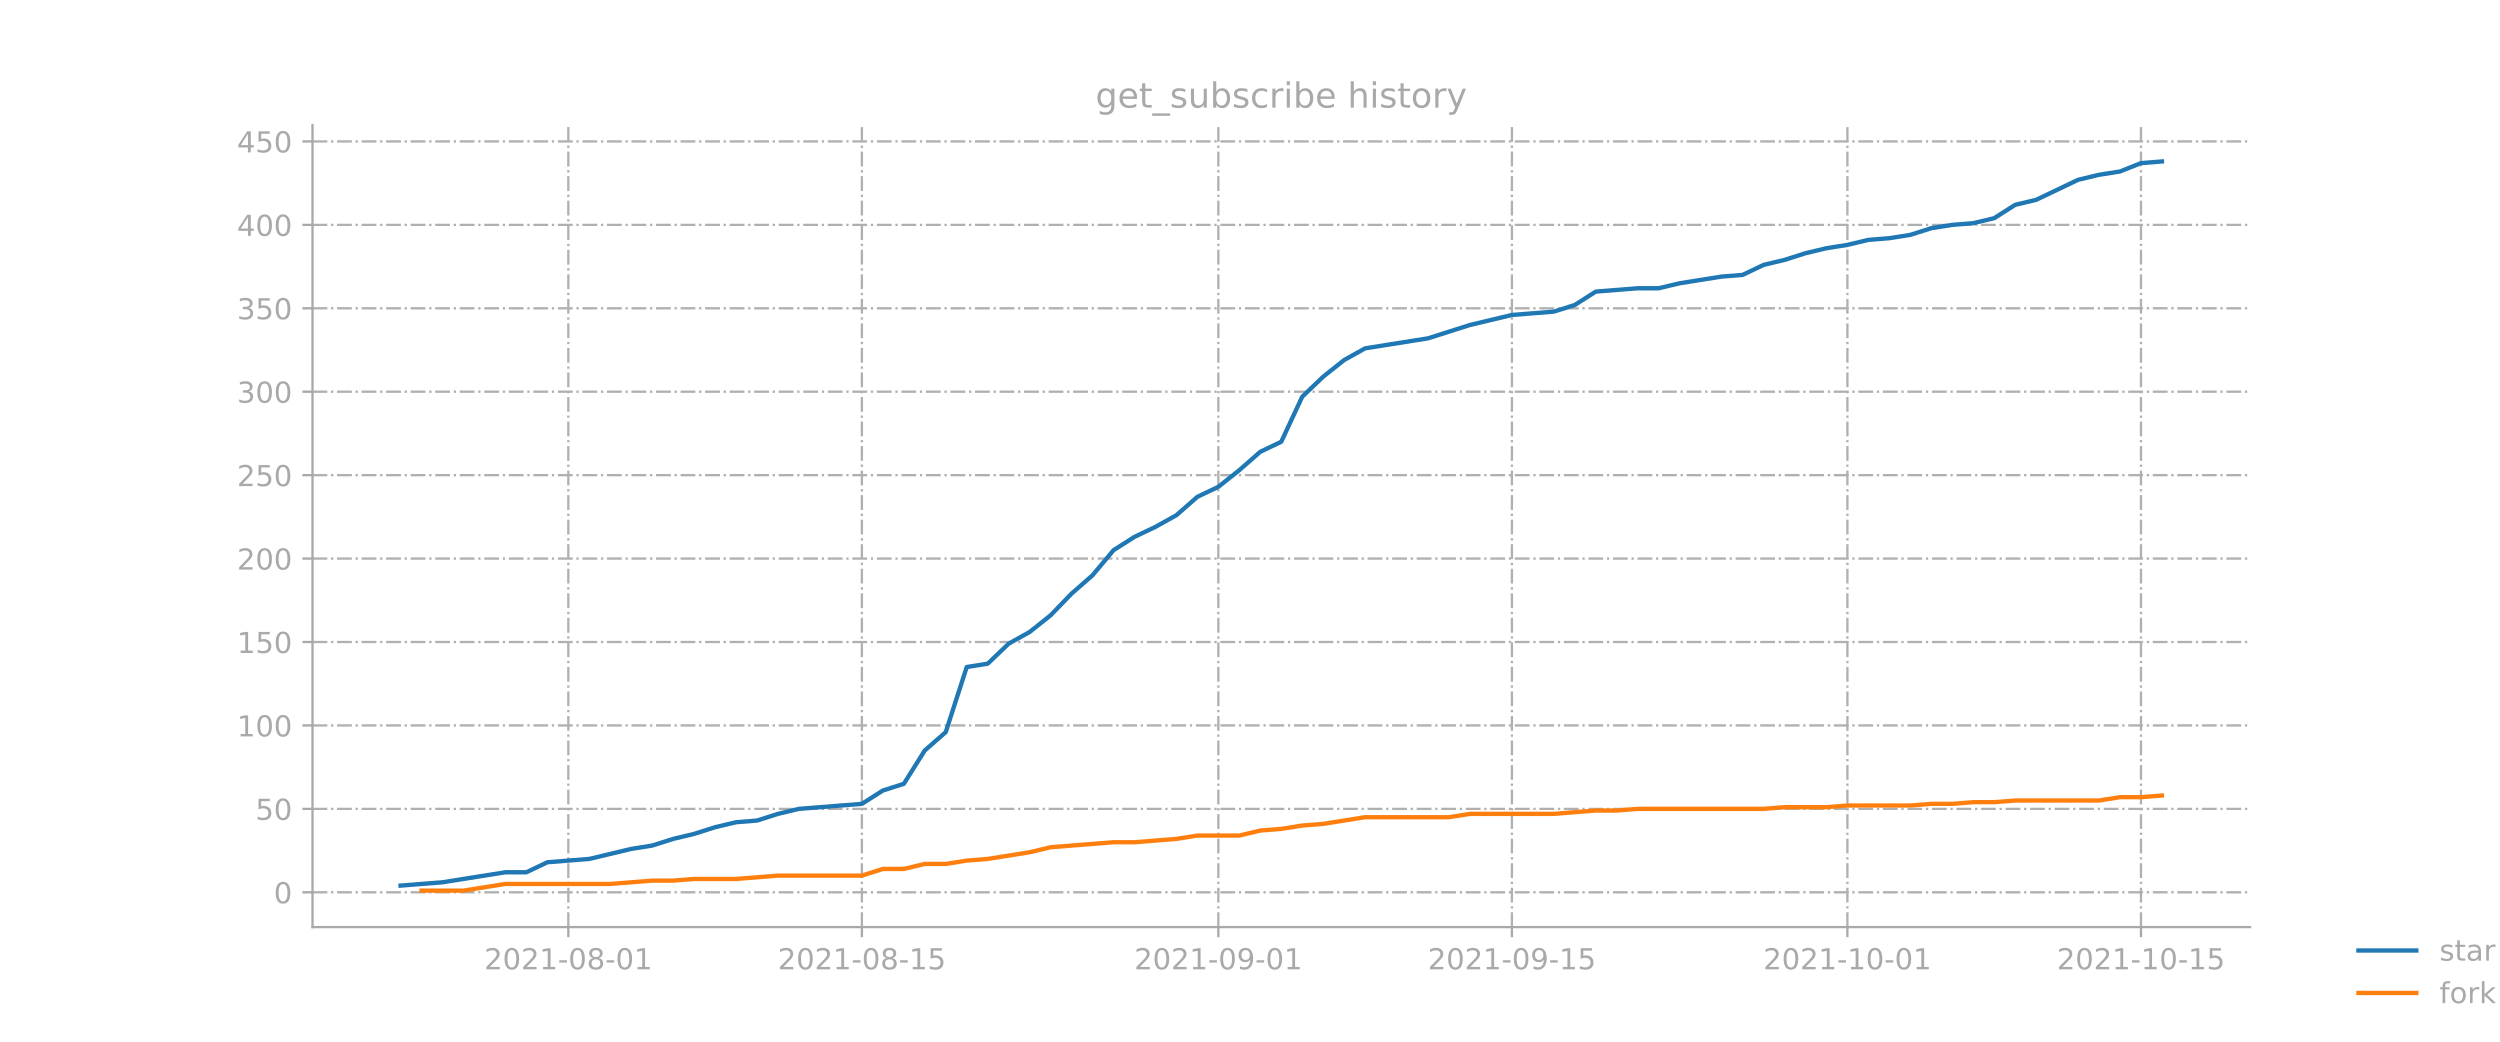
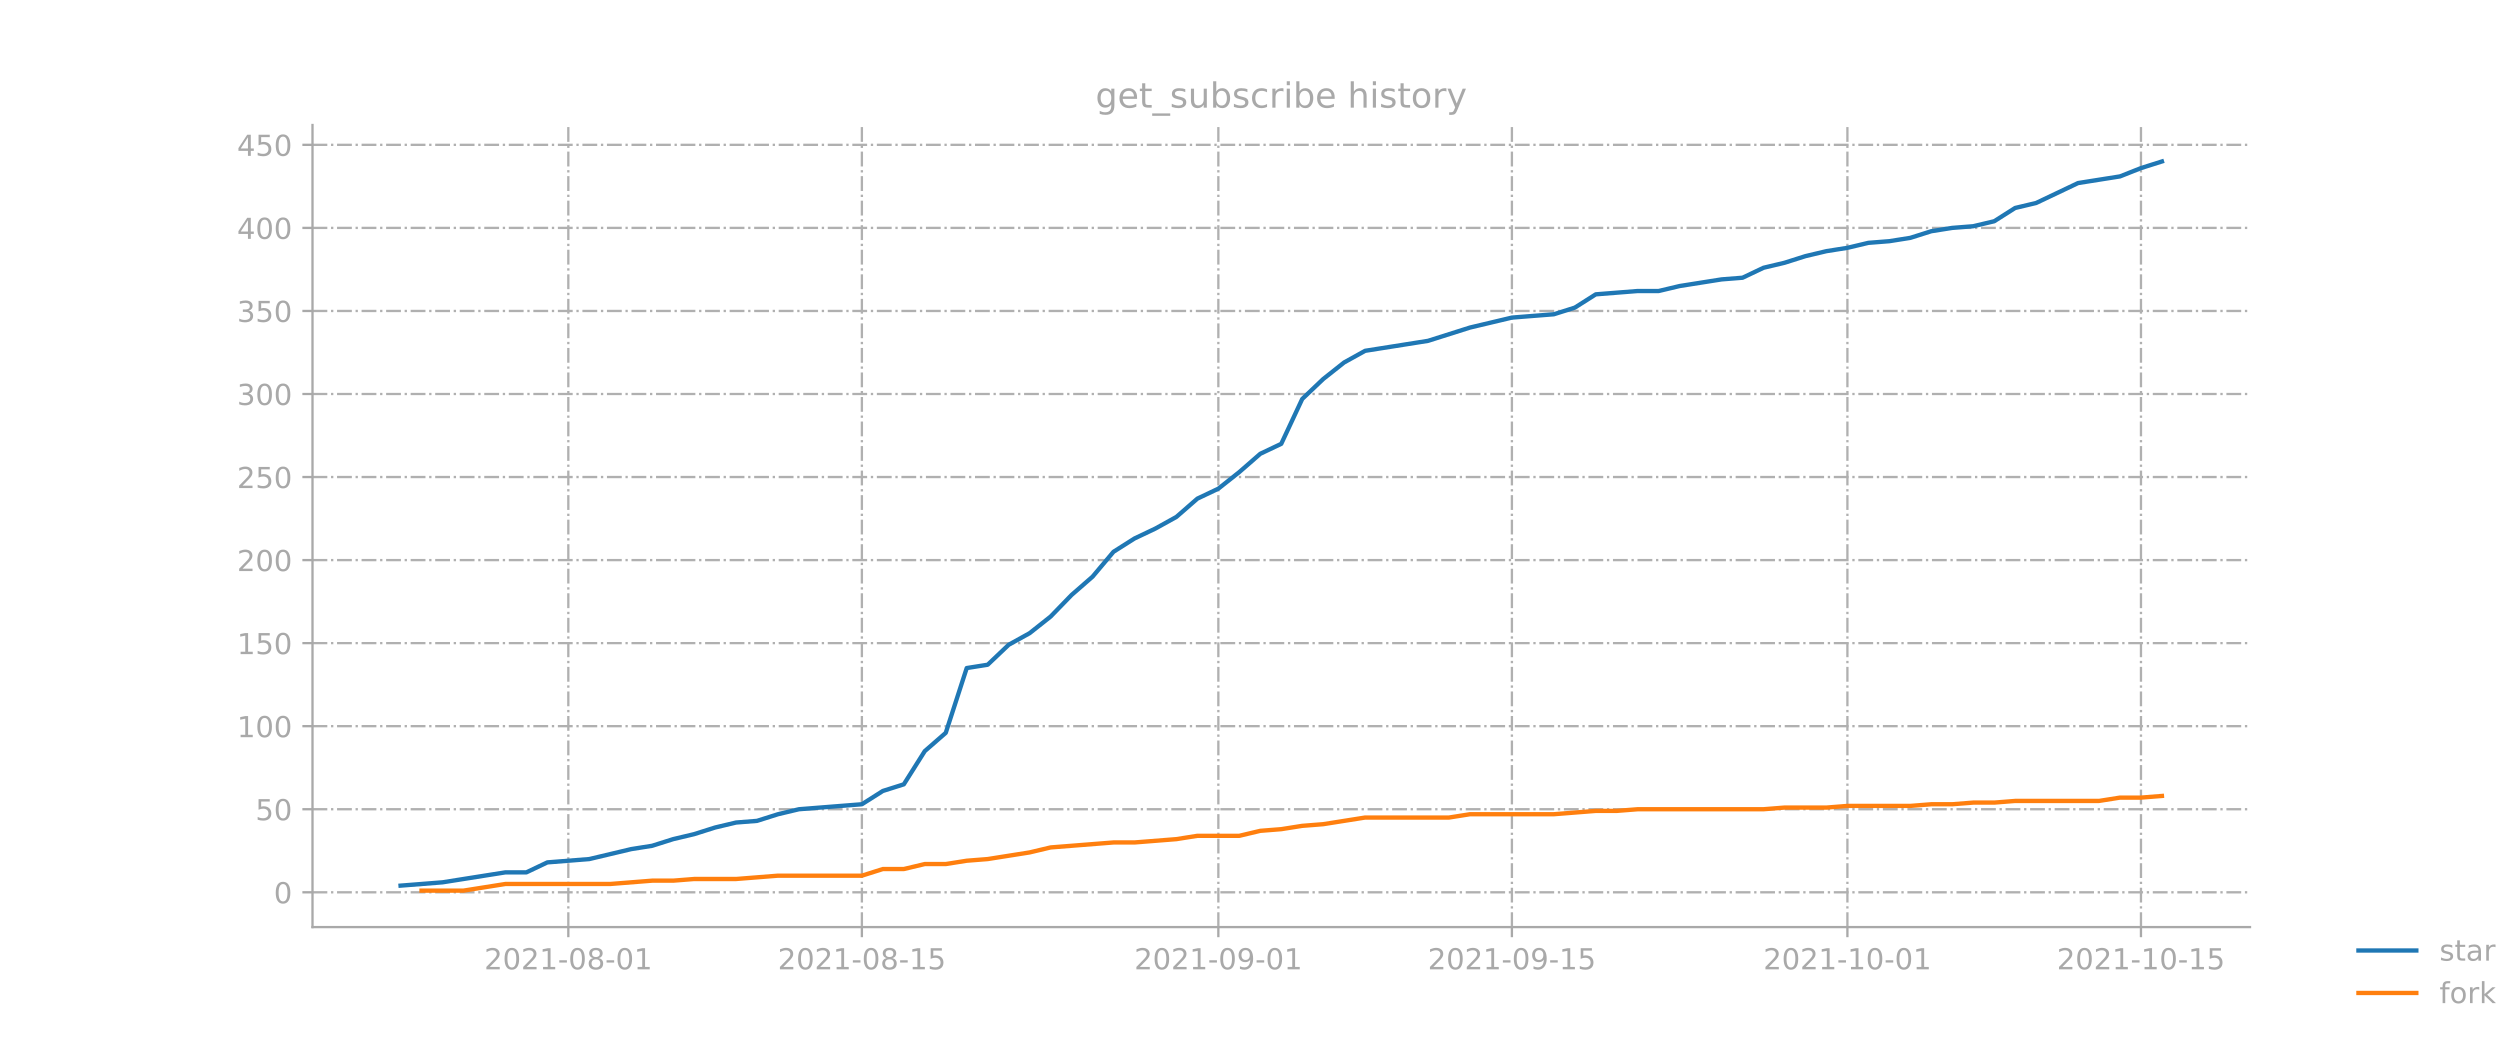
<svg xmlns="http://www.w3.org/2000/svg" xmlns:xlink="http://www.w3.org/1999/xlink" height="360pt" version="1.1" viewBox="0 0 864 360" width="864pt">
  <defs>
    <style type="text/css">*{stroke-linecap:butt;stroke-linejoin:round;}</style>
  </defs>
  <g id="figure_1">
    <g id="patch_1">
      <path d="M 0 360  L 864 360  L 864 0  L 0 0  z " style="fill:none;opacity:0;" />
    </g>
    <g id="axes_1">
      <g id="patch_2">
        <path d="M 108 320.4  L 777.6 320.4  L 777.6 43.2  L 108 43.2  z " style="fill:none;opacity:0;" />
      </g>
      <g id="matplotlib.axis_1">
        <g id="xtick_1">
          <g id="line2d_1">
-             <path clip-path="url(#pfaa49b739b)" d="M 196.41 320.4  L 196.41 43.2  " style="fill:none;stroke:#b0b0b0;stroke-dasharray:5.12,1.28,0.8,1.28;stroke-dashoffset:0;stroke-width:0.8;" />
+             <path clip-path="url(#p1e250888cf)" d="M 196.41 320.4  L 196.41 43.2  " style="fill:none;stroke:#b0b0b0;stroke-dasharray:5.12,1.28,0.8,1.28;stroke-dashoffset:0;stroke-width:0.8;" />
          </g>
          <g id="line2d_2">
            <defs>
-               <path d="M 0 0  L 0 3.5  " id="m29099affa2" style="stroke:#a9a9a9;stroke-width:0.8;" />
+               <path d="M 0 0  L 0 3.5  " id="m828e188954" style="stroke:#a9a9a9;stroke-width:0.8;" />
            </defs>
            <g>
-               <use style="fill:#a9a9a9;stroke:#a9a9a9;stroke-width:0.8;" x="196.41" xlink:href="#m29099affa2" y="320.4" />
+               <use style="fill:#a9a9a9;stroke:#a9a9a9;stroke-width:0.8;" x="196.41" xlink:href="#m828e188954" y="320.4" />
            </g>
          </g>
          <g id="text_1">
            <g style="fill:#a9a9a9;" transform="translate(167.3526 334.9984)scale(0.1 -0.1)">
              <defs>
                <path d="M 1228 531  L 3431 531  L 3431 0  L 469 0  L 469 531  Q 828 903 1448 1529  Q 2069 2156 2228 2338  Q 2531 2678 2651 2914  Q 2772 3150 2772 3378  Q 2772 3750 2511 3984  Q 2250 4219 1831 4219  Q 1534 4219 1204 4116  Q 875 4013 500 3803  L 500 4441  Q 881 4594 1212 4672  Q 1544 4750 1819 4750  Q 2544 4750 2975 4387  Q 3406 4025 3406 3419  Q 3406 3131 3298 2873  Q 3191 2616 2906 2266  Q 2828 2175 2409 1742  Q 1991 1309 1228 531  z " id="DejaVuSans-32" transform="scale(0.015625)" />
                <path d="M 2034 4250  Q 1547 4250 1301 3770  Q 1056 3291 1056 2328  Q 1056 1369 1301 889  Q 1547 409 2034 409  Q 2525 409 2770 889  Q 3016 1369 3016 2328  Q 3016 3291 2770 3770  Q 2525 4250 2034 4250  z M 2034 4750  Q 2819 4750 3233 4129  Q 3647 3509 3647 2328  Q 3647 1150 3233 529  Q 2819 -91 2034 -91  Q 1250 -91 836 529  Q 422 1150 422 2328  Q 422 3509 836 4129  Q 1250 4750 2034 4750  z " id="DejaVuSans-30" transform="scale(0.015625)" />
                <path d="M 794 531  L 1825 531  L 1825 4091  L 703 3866  L 703 4441  L 1819 4666  L 2450 4666  L 2450 531  L 3481 531  L 3481 0  L 794 0  L 794 531  z " id="DejaVuSans-31" transform="scale(0.015625)" />
                <path d="M 313 2009  L 1997 2009  L 1997 1497  L 313 1497  L 313 2009  z " id="DejaVuSans-2d" transform="scale(0.015625)" />
                <path d="M 2034 2216  Q 1584 2216 1326 1975  Q 1069 1734 1069 1313  Q 1069 891 1326 650  Q 1584 409 2034 409  Q 2484 409 2743 651  Q 3003 894 3003 1313  Q 3003 1734 2745 1975  Q 2488 2216 2034 2216  z M 1403 2484  Q 997 2584 770 2862  Q 544 3141 544 3541  Q 544 4100 942 4425  Q 1341 4750 2034 4750  Q 2731 4750 3128 4425  Q 3525 4100 3525 3541  Q 3525 3141 3298 2862  Q 3072 2584 2669 2484  Q 3125 2378 3379 2068  Q 3634 1759 3634 1313  Q 3634 634 3220 271  Q 2806 -91 2034 -91  Q 1263 -91 848 271  Q 434 634 434 1313  Q 434 1759 690 2068  Q 947 2378 1403 2484  z M 1172 3481  Q 1172 3119 1398 2916  Q 1625 2713 2034 2713  Q 2441 2713 2670 2916  Q 2900 3119 2900 3481  Q 2900 3844 2670 4047  Q 2441 4250 2034 4250  Q 1625 4250 1398 4047  Q 1172 3844 1172 3481  z " id="DejaVuSans-38" transform="scale(0.015625)" />
              </defs>
              <use xlink:href="#DejaVuSans-32" />
              <use x="63.623" xlink:href="#DejaVuSans-30" />
              <use x="127.246" xlink:href="#DejaVuSans-32" />
              <use x="190.869" xlink:href="#DejaVuSans-31" />
              <use x="254.492" xlink:href="#DejaVuSans-2d" />
              <use x="290.576" xlink:href="#DejaVuSans-30" />
              <use x="354.199" xlink:href="#DejaVuSans-38" />
              <use x="417.822" xlink:href="#DejaVuSans-2d" />
              <use x="453.906" xlink:href="#DejaVuSans-30" />
              <use x="517.529" xlink:href="#DejaVuSans-31" />
            </g>
          </g>
        </g>
        <g id="xtick_2">
          <g id="line2d_3">
-             <path clip-path="url(#pfaa49b739b)" d="M 297.865 320.4  L 297.865 43.2  " style="fill:none;stroke:#b0b0b0;stroke-dasharray:5.12,1.28,0.8,1.28;stroke-dashoffset:0;stroke-width:0.8;" />
+             <path clip-path="url(#p1e250888cf)" d="M 297.865 320.4  L 297.865 43.2  " style="fill:none;stroke:#b0b0b0;stroke-dasharray:5.12,1.28,0.8,1.28;stroke-dashoffset:0;stroke-width:0.8;" />
          </g>
          <g id="line2d_4">
            <g>
-               <use style="fill:#a9a9a9;stroke:#a9a9a9;stroke-width:0.8;" x="297.865" xlink:href="#m29099affa2" y="320.4" />
+               <use style="fill:#a9a9a9;stroke:#a9a9a9;stroke-width:0.8;" x="297.865" xlink:href="#m828e188954" y="320.4" />
            </g>
          </g>
          <g id="text_2">
            <g style="fill:#a9a9a9;" transform="translate(268.8071 334.9984)scale(0.1 -0.1)">
              <defs>
                <path d="M 691 4666  L 3169 4666  L 3169 4134  L 1269 4134  L 1269 2991  Q 1406 3038 1543 3061  Q 1681 3084 1819 3084  Q 2600 3084 3056 2656  Q 3513 2228 3513 1497  Q 3513 744 3044 326  Q 2575 -91 1722 -91  Q 1428 -91 1123 -41  Q 819 9 494 109  L 494 744  Q 775 591 1075 516  Q 1375 441 1709 441  Q 2250 441 2565 725  Q 2881 1009 2881 1497  Q 2881 1984 2565 2268  Q 2250 2553 1709 2553  Q 1456 2553 1204 2497  Q 953 2441 691 2322  L 691 4666  z " id="DejaVuSans-35" transform="scale(0.015625)" />
              </defs>
              <use xlink:href="#DejaVuSans-32" />
              <use x="63.623" xlink:href="#DejaVuSans-30" />
              <use x="127.246" xlink:href="#DejaVuSans-32" />
              <use x="190.869" xlink:href="#DejaVuSans-31" />
              <use x="254.492" xlink:href="#DejaVuSans-2d" />
              <use x="290.576" xlink:href="#DejaVuSans-30" />
              <use x="354.199" xlink:href="#DejaVuSans-38" />
              <use x="417.822" xlink:href="#DejaVuSans-2d" />
              <use x="453.906" xlink:href="#DejaVuSans-31" />
              <use x="517.529" xlink:href="#DejaVuSans-35" />
            </g>
          </g>
        </g>
        <g id="xtick_3">
          <g id="line2d_5">
-             <path clip-path="url(#pfaa49b739b)" d="M 421.06 320.4  L 421.06 43.2  " style="fill:none;stroke:#b0b0b0;stroke-dasharray:5.12,1.28,0.8,1.28;stroke-dashoffset:0;stroke-width:0.8;" />
+             <path clip-path="url(#p1e250888cf)" d="M 421.06 320.4  L 421.06 43.2  " style="fill:none;stroke:#b0b0b0;stroke-dasharray:5.12,1.28,0.8,1.28;stroke-dashoffset:0;stroke-width:0.8;" />
          </g>
          <g id="line2d_6">
            <g>
-               <use style="fill:#a9a9a9;stroke:#a9a9a9;stroke-width:0.8;" x="421.06" xlink:href="#m29099affa2" y="320.4" />
+               <use style="fill:#a9a9a9;stroke:#a9a9a9;stroke-width:0.8;" x="421.06" xlink:href="#m828e188954" y="320.4" />
            </g>
          </g>
          <g id="text_3">
            <g style="fill:#a9a9a9;" transform="translate(392.0019 334.9984)scale(0.1 -0.1)">
              <defs>
                <path d="M 703 97  L 703 672  Q 941 559 1184 500  Q 1428 441 1663 441  Q 2288 441 2617 861  Q 2947 1281 2994 2138  Q 2813 1869 2534 1725  Q 2256 1581 1919 1581  Q 1219 1581 811 2004  Q 403 2428 403 3163  Q 403 3881 828 4315  Q 1253 4750 1959 4750  Q 2769 4750 3195 4129  Q 3622 3509 3622 2328  Q 3622 1225 3098 567  Q 2575 -91 1691 -91  Q 1453 -91 1209 -44  Q 966 3 703 97  z M 1959 2075  Q 2384 2075 2632 2365  Q 2881 2656 2881 3163  Q 2881 3666 2632 3958  Q 2384 4250 1959 4250  Q 1534 4250 1286 3958  Q 1038 3666 1038 3163  Q 1038 2656 1286 2365  Q 1534 2075 1959 2075  z " id="DejaVuSans-39" transform="scale(0.015625)" />
              </defs>
              <use xlink:href="#DejaVuSans-32" />
              <use x="63.623" xlink:href="#DejaVuSans-30" />
              <use x="127.246" xlink:href="#DejaVuSans-32" />
              <use x="190.869" xlink:href="#DejaVuSans-31" />
              <use x="254.492" xlink:href="#DejaVuSans-2d" />
              <use x="290.576" xlink:href="#DejaVuSans-30" />
              <use x="354.199" xlink:href="#DejaVuSans-39" />
              <use x="417.822" xlink:href="#DejaVuSans-2d" />
              <use x="453.906" xlink:href="#DejaVuSans-30" />
              <use x="517.529" xlink:href="#DejaVuSans-31" />
            </g>
          </g>
        </g>
        <g id="xtick_4">
          <g id="line2d_7">
-             <path clip-path="url(#pfaa49b739b)" d="M 522.514 320.4  L 522.514 43.2  " style="fill:none;stroke:#b0b0b0;stroke-dasharray:5.12,1.28,0.8,1.28;stroke-dashoffset:0;stroke-width:0.8;" />
+             <path clip-path="url(#p1e250888cf)" d="M 522.514 320.4  L 522.514 43.2  " style="fill:none;stroke:#b0b0b0;stroke-dasharray:5.12,1.28,0.8,1.28;stroke-dashoffset:0;stroke-width:0.8;" />
          </g>
          <g id="line2d_8">
            <g>
-               <use style="fill:#a9a9a9;stroke:#a9a9a9;stroke-width:0.8;" x="522.514" xlink:href="#m29099affa2" y="320.4" />
+               <use style="fill:#a9a9a9;stroke:#a9a9a9;stroke-width:0.8;" x="522.514" xlink:href="#m828e188954" y="320.4" />
            </g>
          </g>
          <g id="text_4">
            <g style="fill:#a9a9a9;" transform="translate(493.4565 334.9984)scale(0.1 -0.1)">
              <use xlink:href="#DejaVuSans-32" />
              <use x="63.623" xlink:href="#DejaVuSans-30" />
              <use x="127.246" xlink:href="#DejaVuSans-32" />
              <use x="190.869" xlink:href="#DejaVuSans-31" />
              <use x="254.492" xlink:href="#DejaVuSans-2d" />
              <use x="290.576" xlink:href="#DejaVuSans-30" />
              <use x="354.199" xlink:href="#DejaVuSans-39" />
              <use x="417.822" xlink:href="#DejaVuSans-2d" />
              <use x="453.906" xlink:href="#DejaVuSans-31" />
              <use x="517.529" xlink:href="#DejaVuSans-35" />
            </g>
          </g>
        </g>
        <g id="xtick_5">
          <g id="line2d_9">
-             <path clip-path="url(#pfaa49b739b)" d="M 638.462 320.4  L 638.462 43.2  " style="fill:none;stroke:#b0b0b0;stroke-dasharray:5.12,1.28,0.8,1.28;stroke-dashoffset:0;stroke-width:0.8;" />
+             <path clip-path="url(#p1e250888cf)" d="M 638.462 320.4  L 638.462 43.2  " style="fill:none;stroke:#b0b0b0;stroke-dasharray:5.12,1.28,0.8,1.28;stroke-dashoffset:0;stroke-width:0.8;" />
          </g>
          <g id="line2d_10">
            <g>
-               <use style="fill:#a9a9a9;stroke:#a9a9a9;stroke-width:0.8;" x="638.462" xlink:href="#m29099affa2" y="320.4" />
+               <use style="fill:#a9a9a9;stroke:#a9a9a9;stroke-width:0.8;" x="638.462" xlink:href="#m828e188954" y="320.4" />
            </g>
          </g>
          <g id="text_5">
            <g style="fill:#a9a9a9;" transform="translate(609.4045 334.9984)scale(0.1 -0.1)">
              <use xlink:href="#DejaVuSans-32" />
              <use x="63.623" xlink:href="#DejaVuSans-30" />
              <use x="127.246" xlink:href="#DejaVuSans-32" />
              <use x="190.869" xlink:href="#DejaVuSans-31" />
              <use x="254.492" xlink:href="#DejaVuSans-2d" />
              <use x="290.576" xlink:href="#DejaVuSans-31" />
              <use x="354.199" xlink:href="#DejaVuSans-30" />
              <use x="417.822" xlink:href="#DejaVuSans-2d" />
              <use x="453.906" xlink:href="#DejaVuSans-30" />
              <use x="517.529" xlink:href="#DejaVuSans-31" />
            </g>
          </g>
        </g>
        <g id="xtick_6">
          <g id="line2d_11">
-             <path clip-path="url(#pfaa49b739b)" d="M 739.917 320.4  L 739.917 43.2  " style="fill:none;stroke:#b0b0b0;stroke-dasharray:5.12,1.28,0.8,1.28;stroke-dashoffset:0;stroke-width:0.8;" />
+             <path clip-path="url(#p1e250888cf)" d="M 739.917 320.4  L 739.917 43.2  " style="fill:none;stroke:#b0b0b0;stroke-dasharray:5.12,1.28,0.8,1.28;stroke-dashoffset:0;stroke-width:0.8;" />
          </g>
          <g id="line2d_12">
            <g>
-               <use style="fill:#a9a9a9;stroke:#a9a9a9;stroke-width:0.8;" x="739.917" xlink:href="#m29099affa2" y="320.4" />
+               <use style="fill:#a9a9a9;stroke:#a9a9a9;stroke-width:0.8;" x="739.917" xlink:href="#m828e188954" y="320.4" />
            </g>
          </g>
          <g id="text_6">
            <g style="fill:#a9a9a9;" transform="translate(710.8591 334.9984)scale(0.1 -0.1)">
              <use xlink:href="#DejaVuSans-32" />
              <use x="63.623" xlink:href="#DejaVuSans-30" />
              <use x="127.246" xlink:href="#DejaVuSans-32" />
              <use x="190.869" xlink:href="#DejaVuSans-31" />
              <use x="254.492" xlink:href="#DejaVuSans-2d" />
              <use x="290.576" xlink:href="#DejaVuSans-31" />
              <use x="354.199" xlink:href="#DejaVuSans-30" />
              <use x="417.822" xlink:href="#DejaVuSans-2d" />
              <use x="453.906" xlink:href="#DejaVuSans-31" />
              <use x="517.529" xlink:href="#DejaVuSans-35" />
            </g>
          </g>
        </g>
      </g>
      <g id="matplotlib.axis_2">
        <g id="ytick_1">
          <g id="line2d_13">
-             <path clip-path="url(#pfaa49b739b)" d="M 108 308.377  L 777.6 308.377  " style="fill:none;stroke:#b0b0b0;stroke-dasharray:5.12,1.28,0.8,1.28;stroke-dashoffset:0;stroke-width:0.8;" />
+             <path clip-path="url(#p1e250888cf)" d="M 108 308.374  L 777.6 308.374  " style="fill:none;stroke:#b0b0b0;stroke-dasharray:5.12,1.28,0.8,1.28;stroke-dashoffset:0;stroke-width:0.8;" />
          </g>
          <g id="line2d_14">
            <defs>
-               <path d="M 0 0  L -3.5 0  " id="m4741ce73bb" style="stroke:#a9a9a9;stroke-width:0.8;" />
+               <path d="M 0 0  L -3.5 0  " id="m916a2e8b4b" style="stroke:#a9a9a9;stroke-width:0.8;" />
            </defs>
            <g>
-               <use style="fill:#a9a9a9;stroke:#a9a9a9;stroke-width:0.8;" x="108" xlink:href="#m4741ce73bb" y="308.377" />
+               <use style="fill:#a9a9a9;stroke:#a9a9a9;stroke-width:0.8;" x="108" xlink:href="#m916a2e8b4b" y="308.374" />
            </g>
          </g>
          <g id="text_7">
-             <g style="fill:#a9a9a9;" transform="translate(94.6375 312.1759)scale(0.1 -0.1)">
+             <g style="fill:#a9a9a9;" transform="translate(94.6375 312.1733)scale(0.1 -0.1)">
              <use xlink:href="#DejaVuSans-30" />
            </g>
          </g>
        </g>
        <g id="ytick_2">
          <g id="line2d_15">
-             <path clip-path="url(#pfaa49b739b)" d="M 108 279.544  L 777.6 279.544  " style="fill:none;stroke:#b0b0b0;stroke-dasharray:5.12,1.28,0.8,1.28;stroke-dashoffset:0;stroke-width:0.8;" />
+             <path clip-path="url(#p1e250888cf)" d="M 108 279.672  L 777.6 279.672  " style="fill:none;stroke:#b0b0b0;stroke-dasharray:5.12,1.28,0.8,1.28;stroke-dashoffset:0;stroke-width:0.8;" />
          </g>
          <g id="line2d_16">
            <g>
-               <use style="fill:#a9a9a9;stroke:#a9a9a9;stroke-width:0.8;" x="108" xlink:href="#m4741ce73bb" y="279.544" />
+               <use style="fill:#a9a9a9;stroke:#a9a9a9;stroke-width:0.8;" x="108" xlink:href="#m916a2e8b4b" y="279.672" />
            </g>
          </g>
          <g id="text_8">
-             <g style="fill:#a9a9a9;" transform="translate(88.275 283.3429)scale(0.1 -0.1)">
+             <g style="fill:#a9a9a9;" transform="translate(88.275 283.4717)scale(0.1 -0.1)">
              <use xlink:href="#DejaVuSans-35" />
              <use x="63.623" xlink:href="#DejaVuSans-30" />
            </g>
          </g>
        </g>
        <g id="ytick_3">
          <g id="line2d_17">
-             <path clip-path="url(#pfaa49b739b)" d="M 108 250.711  L 777.6 250.711  " style="fill:none;stroke:#b0b0b0;stroke-dasharray:5.12,1.28,0.8,1.28;stroke-dashoffset:0;stroke-width:0.8;" />
+             <path clip-path="url(#p1e250888cf)" d="M 108 250.971  L 777.6 250.971  " style="fill:none;stroke:#b0b0b0;stroke-dasharray:5.12,1.28,0.8,1.28;stroke-dashoffset:0;stroke-width:0.8;" />
          </g>
          <g id="line2d_18">
            <g>
-               <use style="fill:#a9a9a9;stroke:#a9a9a9;stroke-width:0.8;" x="108" xlink:href="#m4741ce73bb" y="250.711" />
+               <use style="fill:#a9a9a9;stroke:#a9a9a9;stroke-width:0.8;" x="108" xlink:href="#m916a2e8b4b" y="250.971" />
            </g>
          </g>
          <g id="text_9">
-             <g style="fill:#a9a9a9;" transform="translate(81.9125 254.51)scale(0.1 -0.1)">
+             <g style="fill:#a9a9a9;" transform="translate(81.9125 254.7701)scale(0.1 -0.1)">
              <use xlink:href="#DejaVuSans-31" />
              <use x="63.623" xlink:href="#DejaVuSans-30" />
              <use x="127.246" xlink:href="#DejaVuSans-30" />
            </g>
          </g>
        </g>
        <g id="ytick_4">
          <g id="line2d_19">
-             <path clip-path="url(#pfaa49b739b)" d="M 108 221.878  L 777.6 221.878  " style="fill:none;stroke:#b0b0b0;stroke-dasharray:5.12,1.28,0.8,1.28;stroke-dashoffset:0;stroke-width:0.8;" />
+             <path clip-path="url(#p1e250888cf)" d="M 108 222.269  L 777.6 222.269  " style="fill:none;stroke:#b0b0b0;stroke-dasharray:5.12,1.28,0.8,1.28;stroke-dashoffset:0;stroke-width:0.8;" />
          </g>
          <g id="line2d_20">
            <g>
-               <use style="fill:#a9a9a9;stroke:#a9a9a9;stroke-width:0.8;" x="108" xlink:href="#m4741ce73bb" y="221.878" />
+               <use style="fill:#a9a9a9;stroke:#a9a9a9;stroke-width:0.8;" x="108" xlink:href="#m916a2e8b4b" y="222.269" />
            </g>
          </g>
          <g id="text_10">
-             <g style="fill:#a9a9a9;" transform="translate(81.9125 225.677)scale(0.1 -0.1)">
+             <g style="fill:#a9a9a9;" transform="translate(81.9125 226.0685)scale(0.1 -0.1)">
              <use xlink:href="#DejaVuSans-31" />
              <use x="63.623" xlink:href="#DejaVuSans-35" />
              <use x="127.246" xlink:href="#DejaVuSans-30" />
            </g>
          </g>
        </g>
        <g id="ytick_5">
          <g id="line2d_21">
-             <path clip-path="url(#pfaa49b739b)" d="M 108 193.045  L 777.6 193.045  " style="fill:none;stroke:#b0b0b0;stroke-dasharray:5.12,1.28,0.8,1.28;stroke-dashoffset:0;stroke-width:0.8;" />
+             <path clip-path="url(#p1e250888cf)" d="M 108 193.568  L 777.6 193.568  " style="fill:none;stroke:#b0b0b0;stroke-dasharray:5.12,1.28,0.8,1.28;stroke-dashoffset:0;stroke-width:0.8;" />
          </g>
          <g id="line2d_22">
            <g>
-               <use style="fill:#a9a9a9;stroke:#a9a9a9;stroke-width:0.8;" x="108" xlink:href="#m4741ce73bb" y="193.045" />
+               <use style="fill:#a9a9a9;stroke:#a9a9a9;stroke-width:0.8;" x="108" xlink:href="#m916a2e8b4b" y="193.568" />
            </g>
          </g>
          <g id="text_11">
-             <g style="fill:#a9a9a9;" transform="translate(81.9125 196.8441)scale(0.1 -0.1)">
+             <g style="fill:#a9a9a9;" transform="translate(81.9125 197.3669)scale(0.1 -0.1)">
              <use xlink:href="#DejaVuSans-32" />
              <use x="63.623" xlink:href="#DejaVuSans-30" />
              <use x="127.246" xlink:href="#DejaVuSans-30" />
            </g>
          </g>
        </g>
        <g id="ytick_6">
          <g id="line2d_23">
-             <path clip-path="url(#pfaa49b739b)" d="M 108 164.212  L 777.6 164.212  " style="fill:none;stroke:#b0b0b0;stroke-dasharray:5.12,1.28,0.8,1.28;stroke-dashoffset:0;stroke-width:0.8;" />
+             <path clip-path="url(#p1e250888cf)" d="M 108 164.866  L 777.6 164.866  " style="fill:none;stroke:#b0b0b0;stroke-dasharray:5.12,1.28,0.8,1.28;stroke-dashoffset:0;stroke-width:0.8;" />
          </g>
          <g id="line2d_24">
            <g>
-               <use style="fill:#a9a9a9;stroke:#a9a9a9;stroke-width:0.8;" x="108" xlink:href="#m4741ce73bb" y="164.212" />
+               <use style="fill:#a9a9a9;stroke:#a9a9a9;stroke-width:0.8;" x="108" xlink:href="#m916a2e8b4b" y="164.866" />
            </g>
          </g>
          <g id="text_12">
-             <g style="fill:#a9a9a9;" transform="translate(81.9125 168.0111)scale(0.1 -0.1)">
+             <g style="fill:#a9a9a9;" transform="translate(81.9125 168.6653)scale(0.1 -0.1)">
              <use xlink:href="#DejaVuSans-32" />
              <use x="63.623" xlink:href="#DejaVuSans-35" />
              <use x="127.246" xlink:href="#DejaVuSans-30" />
            </g>
          </g>
        </g>
        <g id="ytick_7">
          <g id="line2d_25">
-             <path clip-path="url(#pfaa49b739b)" d="M 108 135.379  L 777.6 135.379  " style="fill:none;stroke:#b0b0b0;stroke-dasharray:5.12,1.28,0.8,1.28;stroke-dashoffset:0;stroke-width:0.8;" />
+             <path clip-path="url(#p1e250888cf)" d="M 108 136.164  L 777.6 136.164  " style="fill:none;stroke:#b0b0b0;stroke-dasharray:5.12,1.28,0.8,1.28;stroke-dashoffset:0;stroke-width:0.8;" />
          </g>
          <g id="line2d_26">
            <g>
-               <use style="fill:#a9a9a9;stroke:#a9a9a9;stroke-width:0.8;" x="108" xlink:href="#m4741ce73bb" y="135.379" />
+               <use style="fill:#a9a9a9;stroke:#a9a9a9;stroke-width:0.8;" x="108" xlink:href="#m916a2e8b4b" y="136.164" />
            </g>
          </g>
          <g id="text_13">
-             <g style="fill:#a9a9a9;" transform="translate(81.9125 139.1782)scale(0.1 -0.1)">
+             <g style="fill:#a9a9a9;" transform="translate(81.9125 139.9637)scale(0.1 -0.1)">
              <defs>
                <path d="M 2597 2516  Q 3050 2419 3304 2112  Q 3559 1806 3559 1356  Q 3559 666 3084 287  Q 2609 -91 1734 -91  Q 1441 -91 1130 -33  Q 819 25 488 141  L 488 750  Q 750 597 1062 519  Q 1375 441 1716 441  Q 2309 441 2620 675  Q 2931 909 2931 1356  Q 2931 1769 2642 2001  Q 2353 2234 1838 2234  L 1294 2234  L 1294 2753  L 1863 2753  Q 2328 2753 2575 2939  Q 2822 3125 2822 3475  Q 2822 3834 2567 4026  Q 2313 4219 1838 4219  Q 1578 4219 1281 4162  Q 984 4106 628 3988  L 628 4550  Q 988 4650 1302 4700  Q 1616 4750 1894 4750  Q 2613 4750 3031 4423  Q 3450 4097 3450 3541  Q 3450 3153 3228 2886  Q 3006 2619 2597 2516  z " id="DejaVuSans-33" transform="scale(0.015625)" />
              </defs>
              <use xlink:href="#DejaVuSans-33" />
              <use x="63.623" xlink:href="#DejaVuSans-30" />
              <use x="127.246" xlink:href="#DejaVuSans-30" />
            </g>
          </g>
        </g>
        <g id="ytick_8">
          <g id="line2d_27">
-             <path clip-path="url(#pfaa49b739b)" d="M 108 106.546  L 777.6 106.546  " style="fill:none;stroke:#b0b0b0;stroke-dasharray:5.12,1.28,0.8,1.28;stroke-dashoffset:0;stroke-width:0.8;" />
+             <path clip-path="url(#p1e250888cf)" d="M 108 107.463  L 777.6 107.463  " style="fill:none;stroke:#b0b0b0;stroke-dasharray:5.12,1.28,0.8,1.28;stroke-dashoffset:0;stroke-width:0.8;" />
          </g>
          <g id="line2d_28">
            <g>
-               <use style="fill:#a9a9a9;stroke:#a9a9a9;stroke-width:0.8;" x="108" xlink:href="#m4741ce73bb" y="106.546" />
+               <use style="fill:#a9a9a9;stroke:#a9a9a9;stroke-width:0.8;" x="108" xlink:href="#m916a2e8b4b" y="107.463" />
            </g>
          </g>
          <g id="text_14">
-             <g style="fill:#a9a9a9;" transform="translate(81.9125 110.3452)scale(0.1 -0.1)">
+             <g style="fill:#a9a9a9;" transform="translate(81.9125 111.2621)scale(0.1 -0.1)">
              <use xlink:href="#DejaVuSans-33" />
              <use x="63.623" xlink:href="#DejaVuSans-35" />
              <use x="127.246" xlink:href="#DejaVuSans-30" />
            </g>
          </g>
        </g>
        <g id="ytick_9">
          <g id="line2d_29">
-             <path clip-path="url(#pfaa49b739b)" d="M 108 77.713  L 777.6 77.713  " style="fill:none;stroke:#b0b0b0;stroke-dasharray:5.12,1.28,0.8,1.28;stroke-dashoffset:0;stroke-width:0.8;" />
+             <path clip-path="url(#p1e250888cf)" d="M 108 78.761  L 777.6 78.761  " style="fill:none;stroke:#b0b0b0;stroke-dasharray:5.12,1.28,0.8,1.28;stroke-dashoffset:0;stroke-width:0.8;" />
          </g>
          <g id="line2d_30">
            <g>
-               <use style="fill:#a9a9a9;stroke:#a9a9a9;stroke-width:0.8;" x="108" xlink:href="#m4741ce73bb" y="77.713" />
+               <use style="fill:#a9a9a9;stroke:#a9a9a9;stroke-width:0.8;" x="108" xlink:href="#m916a2e8b4b" y="78.761" />
            </g>
          </g>
          <g id="text_15">
-             <g style="fill:#a9a9a9;" transform="translate(81.9125 81.51226)scale(0.1 -0.1)">
+             <g style="fill:#a9a9a9;" transform="translate(81.9125 82.56049)scale(0.1 -0.1)">
              <defs>
                <path d="M 2419 4116  L 825 1625  L 2419 1625  L 2419 4116  z M 2253 4666  L 3047 4666  L 3047 1625  L 3713 1625  L 3713 1100  L 3047 1100  L 3047 0  L 2419 0  L 2419 1100  L 313 1100  L 313 1709  L 2253 4666  z " id="DejaVuSans-34" transform="scale(0.015625)" />
              </defs>
              <use xlink:href="#DejaVuSans-34" />
              <use x="63.623" xlink:href="#DejaVuSans-30" />
              <use x="127.246" xlink:href="#DejaVuSans-30" />
            </g>
          </g>
        </g>
        <g id="ytick_10">
          <g id="line2d_31">
-             <path clip-path="url(#pfaa49b739b)" d="M 108 48.88  L 777.6 48.88  " style="fill:none;stroke:#b0b0b0;stroke-dasharray:5.12,1.28,0.8,1.28;stroke-dashoffset:0;stroke-width:0.8;" />
+             <path clip-path="url(#p1e250888cf)" d="M 108 50.06  L 777.6 50.06  " style="fill:none;stroke:#b0b0b0;stroke-dasharray:5.12,1.28,0.8,1.28;stroke-dashoffset:0;stroke-width:0.8;" />
          </g>
          <g id="line2d_32">
            <g>
-               <use style="fill:#a9a9a9;stroke:#a9a9a9;stroke-width:0.8;" x="108" xlink:href="#m4741ce73bb" y="48.88" />
+               <use style="fill:#a9a9a9;stroke:#a9a9a9;stroke-width:0.8;" x="108" xlink:href="#m916a2e8b4b" y="50.06" />
            </g>
          </g>
          <g id="text_16">
-             <g style="fill:#a9a9a9;" transform="translate(81.9125 52.67931)scale(0.1 -0.1)">
+             <g style="fill:#a9a9a9;" transform="translate(81.9125 53.8589)scale(0.1 -0.1)">
              <use xlink:href="#DejaVuSans-34" />
              <use x="63.623" xlink:href="#DejaVuSans-35" />
              <use x="127.246" xlink:href="#DejaVuSans-30" />
            </g>
          </g>
        </g>
      </g>
      <g id="line2d_33">
-         <path clip-path="url(#pfaa49b739b)" d="M 138.436 306.07  L 145.683 305.493  L 152.93 304.917  L 160.177 303.763  L 167.423 302.61  L 174.67 301.457  L 181.917 301.457  L 189.164 297.997  L 196.41 297.42  L 203.657 296.843  L 210.904 295.114  L 218.151 293.384  L 225.397 292.23  L 232.644 289.924  L 239.891 288.194  L 247.138 285.887  L 254.384 284.157  L 261.631 283.58  L 268.878 281.274  L 276.125 279.544  L 283.371 278.967  L 290.618 278.39  L 297.865 277.814  L 305.112 273.2  L 312.358 270.894  L 319.605 259.361  L 326.852 253.017  L 334.099 230.528  L 341.345 229.374  L 348.592 222.454  L 355.839 218.418  L 363.086 212.651  L 370.332 205.155  L 377.579 198.811  L 384.826 190.162  L 392.073 185.548  L 399.319 182.088  L 406.566 178.052  L 413.813 171.708  L 421.06 168.249  L 428.306 162.482  L 435.553 156.139  L 442.8 152.679  L 450.047 137.109  L 457.294 130.189  L 464.54 124.422  L 471.787 120.386  L 479.034 119.232  L 486.281 118.079  L 493.527 116.926  L 500.774 114.619  L 508.021 112.313  L 515.268 110.583  L 522.514 108.853  L 529.761 108.276  L 537.008 107.699  L 544.255 105.393  L 551.501 100.779  L 558.748 100.203  L 565.995 99.626  L 573.242 99.626  L 580.488 97.896  L 587.735 96.743  L 594.982 95.589  L 602.229 95.013  L 609.475 91.553  L 616.722 89.823  L 623.969 87.516  L 631.216 85.786  L 638.462 84.633  L 645.709 82.903  L 652.956 82.326  L 660.203 81.173  L 667.449 78.866  L 674.696 77.713  L 681.943 77.136  L 689.19 75.406  L 696.436 70.793  L 703.683 69.063  L 710.93 65.603  L 718.177 62.143  L 725.423 60.413  L 732.67 59.26  L 739.917 56.377  L 747.164 55.8  " style="fill:none;stroke:#1f77b4;stroke-linecap:square;stroke-width:1.5;" />
+         <path clip-path="url(#p1e250888cf)" d="M 138.436 306.078  L 145.683 305.504  L 152.93 304.93  L 160.177 303.782  L 167.423 302.634  L 174.67 301.486  L 181.917 301.486  L 189.164 298.041  L 196.41 297.467  L 203.657 296.893  L 210.904 295.171  L 218.151 293.449  L 225.397 292.301  L 232.644 290.005  L 239.891 288.283  L 247.138 285.987  L 254.384 284.265  L 261.631 283.691  L 268.878 281.395  L 276.125 279.672  L 283.371 279.098  L 290.618 278.524  L 297.865 277.95  L 305.112 273.358  L 312.358 271.062  L 319.605 259.581  L 326.852 253.267  L 334.099 230.88  L 341.345 229.732  L 348.592 222.843  L 355.839 218.825  L 363.086 213.085  L 370.332 205.622  L 377.579 199.308  L 384.826 190.697  L 392.073 186.105  L 399.319 182.661  L 406.566 178.643  L 413.813 172.328  L 421.06 168.884  L 428.306 163.144  L 435.553 156.83  L 442.8 153.385  L 450.047 137.887  L 457.294 130.998  L 464.54 125.258  L 471.787 121.24  L 479.034 120.092  L 486.281 118.944  L 493.527 117.795  L 500.774 115.499  L 508.021 113.203  L 515.268 111.481  L 522.514 109.759  L 529.761 109.185  L 537.008 108.611  L 544.255 106.315  L 551.501 101.723  L 558.748 101.149  L 565.995 100.574  L 573.242 100.574  L 580.488 98.852  L 587.735 97.704  L 594.982 96.556  L 602.229 95.982  L 609.475 92.538  L 616.722 90.816  L 623.969 88.52  L 631.216 86.798  L 638.462 85.65  L 645.709 83.928  L 652.956 83.354  L 660.203 82.205  L 667.449 79.909  L 674.696 78.761  L 681.943 78.187  L 689.19 76.465  L 696.436 71.873  L 703.683 70.151  L 710.93 66.707  L 718.177 63.262  L 725.423 62.114  L 732.67 60.966  L 739.917 58.096  L 747.164 55.8  " style="fill:none;stroke:#1f77b4;stroke-linecap:square;stroke-width:1.5;" />
      </g>
      <g id="line2d_34">
-         <path clip-path="url(#pfaa49b739b)" d="M 145.683 307.8  L 152.93 307.8  L 160.177 307.8  L 167.423 306.647  L 174.67 305.493  L 181.917 305.493  L 189.164 305.493  L 196.41 305.493  L 203.657 305.493  L 210.904 305.493  L 218.151 304.917  L 225.397 304.34  L 232.644 304.34  L 239.891 303.763  L 247.138 303.763  L 254.384 303.763  L 261.631 303.187  L 268.878 302.61  L 276.125 302.61  L 283.371 302.61  L 290.618 302.61  L 297.865 302.61  L 305.112 300.303  L 312.358 300.303  L 319.605 298.573  L 326.852 298.573  L 334.099 297.42  L 341.345 296.843  L 348.592 295.69  L 355.839 294.537  L 363.086 292.807  L 370.332 292.23  L 377.579 291.654  L 384.826 291.077  L 392.073 291.077  L 399.319 290.5  L 406.566 289.924  L 413.813 288.77  L 421.06 288.77  L 428.306 288.77  L 435.553 287.04  L 442.8 286.464  L 450.047 285.31  L 457.294 284.734  L 464.54 283.58  L 471.787 282.427  L 479.034 282.427  L 486.281 282.427  L 493.527 282.427  L 500.774 282.427  L 508.021 281.274  L 515.268 281.274  L 522.514 281.274  L 529.761 281.274  L 537.008 281.274  L 544.255 280.697  L 551.501 280.12  L 558.748 280.12  L 565.995 279.544  L 573.242 279.544  L 580.488 279.544  L 587.735 279.544  L 594.982 279.544  L 602.229 279.544  L 609.475 279.544  L 616.722 278.967  L 623.969 278.967  L 631.216 278.967  L 638.462 278.39  L 645.709 278.39  L 652.956 278.39  L 660.203 278.39  L 667.449 277.814  L 674.696 277.814  L 681.943 277.237  L 689.19 277.237  L 696.436 276.66  L 703.683 276.66  L 710.93 276.66  L 718.177 276.66  L 725.423 276.66  L 732.67 275.507  L 739.917 275.507  L 747.164 274.93  " style="fill:none;stroke:#ff7f0e;stroke-linecap:square;stroke-width:1.5;" />
+         <path clip-path="url(#p1e250888cf)" d="M 145.683 307.8  L 152.93 307.8  L 160.177 307.8  L 167.423 306.652  L 174.67 305.504  L 181.917 305.504  L 189.164 305.504  L 196.41 305.504  L 203.657 305.504  L 210.904 305.504  L 218.151 304.93  L 225.397 304.356  L 232.644 304.356  L 239.891 303.782  L 247.138 303.782  L 254.384 303.782  L 261.631 303.208  L 268.878 302.634  L 276.125 302.634  L 283.371 302.634  L 290.618 302.634  L 297.865 302.634  L 305.112 300.338  L 312.358 300.338  L 319.605 298.615  L 326.852 298.615  L 334.099 297.467  L 341.345 296.893  L 348.592 295.745  L 355.839 294.597  L 363.086 292.875  L 370.332 292.301  L 377.579 291.727  L 384.826 291.153  L 392.073 291.153  L 399.319 290.579  L 406.566 290.005  L 413.813 288.857  L 421.06 288.857  L 428.306 288.857  L 435.553 287.135  L 442.8 286.561  L 450.047 285.413  L 457.294 284.839  L 464.54 283.691  L 471.787 282.543  L 479.034 282.543  L 486.281 282.543  L 493.527 282.543  L 500.774 282.543  L 508.021 281.395  L 515.268 281.395  L 522.514 281.395  L 529.761 281.395  L 537.008 281.395  L 544.255 280.821  L 551.501 280.246  L 558.748 280.246  L 565.995 279.672  L 573.242 279.672  L 580.488 279.672  L 587.735 279.672  L 594.982 279.672  L 602.229 279.672  L 609.475 279.672  L 616.722 279.098  L 623.969 279.098  L 631.216 279.098  L 638.462 278.524  L 645.709 278.524  L 652.956 278.524  L 660.203 278.524  L 667.449 277.95  L 674.696 277.95  L 681.943 277.376  L 689.19 277.376  L 696.436 276.802  L 703.683 276.802  L 710.93 276.802  L 718.177 276.802  L 725.423 276.802  L 732.67 275.654  L 739.917 275.654  L 747.164 275.08  " style="fill:none;stroke:#ff7f0e;stroke-linecap:square;stroke-width:1.5;" />
      </g>
      <g id="patch_3">
        <path d="M 108 320.4  L 108 43.2  " style="fill:none;stroke:#a9a9a9;stroke-linecap:square;stroke-linejoin:miter;stroke-width:0.8;" />
      </g>
      <g id="patch_4">
        <path d="M 777.6 320.4  L 777.6 43.2  " style="fill:none;" />
      </g>
      <g id="patch_5">
        <path d="M 108 320.4  L 777.6 320.4  " style="fill:none;stroke:#a9a9a9;stroke-linecap:square;stroke-linejoin:miter;stroke-width:0.8;" />
      </g>
      <g id="patch_6">
        <path d="M 108 43.2  L 777.6 43.2  " style="fill:none;" />
      </g>
      <g id="text_17">
        <g style="fill:#a9a9a9;" transform="translate(378.6075 37.2)scale(0.12 -0.12)">
          <defs>
            <path d="M 2906 1791  Q 2906 2416 2648 2759  Q 2391 3103 1925 3103  Q 1463 3103 1205 2759  Q 947 2416 947 1791  Q 947 1169 1205 825  Q 1463 481 1925 481  Q 2391 481 2648 825  Q 2906 1169 2906 1791  z M 3481 434  Q 3481 -459 3084 -895  Q 2688 -1331 1869 -1331  Q 1566 -1331 1297 -1286  Q 1028 -1241 775 -1147  L 775 -588  Q 1028 -725 1275 -790  Q 1522 -856 1778 -856  Q 2344 -856 2625 -561  Q 2906 -266 2906 331  L 2906 616  Q 2728 306 2450 153  Q 2172 0 1784 0  Q 1141 0 747 490  Q 353 981 353 1791  Q 353 2603 747 3093  Q 1141 3584 1784 3584  Q 2172 3584 2450 3431  Q 2728 3278 2906 2969  L 2906 3500  L 3481 3500  L 3481 434  z " id="DejaVuSans-67" transform="scale(0.015625)" />
            <path d="M 3597 1894  L 3597 1613  L 953 1613  Q 991 1019 1311 708  Q 1631 397 2203 397  Q 2534 397 2845 478  Q 3156 559 3463 722  L 3463 178  Q 3153 47 2828 -22  Q 2503 -91 2169 -91  Q 1331 -91 842 396  Q 353 884 353 1716  Q 353 2575 817 3079  Q 1281 3584 2069 3584  Q 2775 3584 3186 3129  Q 3597 2675 3597 1894  z M 3022 2063  Q 3016 2534 2758 2815  Q 2500 3097 2075 3097  Q 1594 3097 1305 2825  Q 1016 2553 972 2059  L 3022 2063  z " id="DejaVuSans-65" transform="scale(0.015625)" />
            <path d="M 1172 4494  L 1172 3500  L 2356 3500  L 2356 3053  L 1172 3053  L 1172 1153  Q 1172 725 1289 603  Q 1406 481 1766 481  L 2356 481  L 2356 0  L 1766 0  Q 1100 0 847 248  Q 594 497 594 1153  L 594 3053  L 172 3053  L 172 3500  L 594 3500  L 594 4494  L 1172 4494  z " id="DejaVuSans-74" transform="scale(0.015625)" />
            <path d="M 3263 -1063  L 3263 -1509  L -63 -1509  L -63 -1063  L 3263 -1063  z " id="DejaVuSans-5f" transform="scale(0.015625)" />
            <path d="M 2834 3397  L 2834 2853  Q 2591 2978 2328 3040  Q 2066 3103 1784 3103  Q 1356 3103 1142 2972  Q 928 2841 928 2578  Q 928 2378 1081 2264  Q 1234 2150 1697 2047  L 1894 2003  Q 2506 1872 2764 1633  Q 3022 1394 3022 966  Q 3022 478 2636 193  Q 2250 -91 1575 -91  Q 1294 -91 989 -36  Q 684 19 347 128  L 347 722  Q 666 556 975 473  Q 1284 391 1588 391  Q 1994 391 2212 530  Q 2431 669 2431 922  Q 2431 1156 2273 1281  Q 2116 1406 1581 1522  L 1381 1569  Q 847 1681 609 1914  Q 372 2147 372 2553  Q 372 3047 722 3315  Q 1072 3584 1716 3584  Q 2034 3584 2315 3537  Q 2597 3491 2834 3397  z " id="DejaVuSans-73" transform="scale(0.015625)" />
            <path d="M 544 1381  L 544 3500  L 1119 3500  L 1119 1403  Q 1119 906 1312 657  Q 1506 409 1894 409  Q 2359 409 2629 706  Q 2900 1003 2900 1516  L 2900 3500  L 3475 3500  L 3475 0  L 2900 0  L 2900 538  Q 2691 219 2414 64  Q 2138 -91 1772 -91  Q 1169 -91 856 284  Q 544 659 544 1381  z M 1991 3584  L 1991 3584  z " id="DejaVuSans-75" transform="scale(0.015625)" />
            <path d="M 3116 1747  Q 3116 2381 2855 2742  Q 2594 3103 2138 3103  Q 1681 3103 1420 2742  Q 1159 2381 1159 1747  Q 1159 1113 1420 752  Q 1681 391 2138 391  Q 2594 391 2855 752  Q 3116 1113 3116 1747  z M 1159 2969  Q 1341 3281 1617 3432  Q 1894 3584 2278 3584  Q 2916 3584 3314 3078  Q 3713 2572 3713 1747  Q 3713 922 3314 415  Q 2916 -91 2278 -91  Q 1894 -91 1617 61  Q 1341 213 1159 525  L 1159 0  L 581 0  L 581 4863  L 1159 4863  L 1159 2969  z " id="DejaVuSans-62" transform="scale(0.015625)" />
            <path d="M 3122 3366  L 3122 2828  Q 2878 2963 2633 3030  Q 2388 3097 2138 3097  Q 1578 3097 1268 2742  Q 959 2388 959 1747  Q 959 1106 1268 751  Q 1578 397 2138 397  Q 2388 397 2633 464  Q 2878 531 3122 666  L 3122 134  Q 2881 22 2623 -34  Q 2366 -91 2075 -91  Q 1284 -91 818 406  Q 353 903 353 1747  Q 353 2603 823 3093  Q 1294 3584 2113 3584  Q 2378 3584 2631 3529  Q 2884 3475 3122 3366  z " id="DejaVuSans-63" transform="scale(0.015625)" />
            <path d="M 2631 2963  Q 2534 3019 2420 3045  Q 2306 3072 2169 3072  Q 1681 3072 1420 2755  Q 1159 2438 1159 1844  L 1159 0  L 581 0  L 581 3500  L 1159 3500  L 1159 2956  Q 1341 3275 1631 3429  Q 1922 3584 2338 3584  Q 2397 3584 2469 3576  Q 2541 3569 2628 3553  L 2631 2963  z " id="DejaVuSans-72" transform="scale(0.015625)" />
            <path d="M 603 3500  L 1178 3500  L 1178 0  L 603 0  L 603 3500  z M 603 4863  L 1178 4863  L 1178 4134  L 603 4134  L 603 4863  z " id="DejaVuSans-69" transform="scale(0.015625)" />
            <path id="DejaVuSans-20" transform="scale(0.015625)" />
            <path d="M 3513 2113  L 3513 0  L 2938 0  L 2938 2094  Q 2938 2591 2744 2837  Q 2550 3084 2163 3084  Q 1697 3084 1428 2787  Q 1159 2491 1159 1978  L 1159 0  L 581 0  L 581 4863  L 1159 4863  L 1159 2956  Q 1366 3272 1645 3428  Q 1925 3584 2291 3584  Q 2894 3584 3203 3211  Q 3513 2838 3513 2113  z " id="DejaVuSans-68" transform="scale(0.015625)" />
            <path d="M 1959 3097  Q 1497 3097 1228 2736  Q 959 2375 959 1747  Q 959 1119 1226 758  Q 1494 397 1959 397  Q 2419 397 2687 759  Q 2956 1122 2956 1747  Q 2956 2369 2687 2733  Q 2419 3097 1959 3097  z M 1959 3584  Q 2709 3584 3137 3096  Q 3566 2609 3566 1747  Q 3566 888 3137 398  Q 2709 -91 1959 -91  Q 1206 -91 779 398  Q 353 888 353 1747  Q 353 2609 779 3096  Q 1206 3584 1959 3584  z " id="DejaVuSans-6f" transform="scale(0.015625)" />
            <path d="M 2059 -325  Q 1816 -950 1584 -1140  Q 1353 -1331 966 -1331  L 506 -1331  L 506 -850  L 844 -850  Q 1081 -850 1212 -737  Q 1344 -625 1503 -206  L 1606 56  L 191 3500  L 800 3500  L 1894 763  L 2988 3500  L 3597 3500  L 2059 -325  z " id="DejaVuSans-79" transform="scale(0.015625)" />
          </defs>
          <use xlink:href="#DejaVuSans-67" />
          <use x="63.477" xlink:href="#DejaVuSans-65" />
          <use x="125" xlink:href="#DejaVuSans-74" />
          <use x="164.209" xlink:href="#DejaVuSans-5f" />
          <use x="214.209" xlink:href="#DejaVuSans-73" />
          <use x="266.309" xlink:href="#DejaVuSans-75" />
          <use x="329.688" xlink:href="#DejaVuSans-62" />
          <use x="393.164" xlink:href="#DejaVuSans-73" />
          <use x="445.264" xlink:href="#DejaVuSans-63" />
          <use x="500.244" xlink:href="#DejaVuSans-72" />
          <use x="541.357" xlink:href="#DejaVuSans-69" />
          <use x="569.141" xlink:href="#DejaVuSans-62" />
          <use x="632.617" xlink:href="#DejaVuSans-65" />
          <use x="694.141" xlink:href="#DejaVuSans-20" />
          <use x="725.928" xlink:href="#DejaVuSans-68" />
          <use x="789.307" xlink:href="#DejaVuSans-69" />
          <use x="817.09" xlink:href="#DejaVuSans-73" />
          <use x="869.189" xlink:href="#DejaVuSans-74" />
          <use x="908.398" xlink:href="#DejaVuSans-6f" />
          <use x="969.58" xlink:href="#DejaVuSans-72" />
          <use x="1010.693" xlink:href="#DejaVuSans-79" />
        </g>
      </g>
      <g id="legend_1">
        <g id="line2d_35">
          <path d="M 815.08 328.498  L 835.08 328.498  " style="fill:none;stroke:#1f77b4;stroke-linecap:square;stroke-width:1.5;" />
        </g>
        <g id="line2d_36" />
        <g id="text_18">
          <g style="fill:#a9a9a9;" transform="translate(843.08 331.9984)scale(0.1 -0.1)">
            <defs>
              <path d="M 2194 1759  Q 1497 1759 1228 1600  Q 959 1441 959 1056  Q 959 750 1161 570  Q 1363 391 1709 391  Q 2188 391 2477 730  Q 2766 1069 2766 1631  L 2766 1759  L 2194 1759  z M 3341 1997  L 3341 0  L 2766 0  L 2766 531  Q 2569 213 2275 61  Q 1981 -91 1556 -91  Q 1019 -91 701 211  Q 384 513 384 1019  Q 384 1609 779 1909  Q 1175 2209 1959 2209  L 2766 2209  L 2766 2266  Q 2766 2663 2505 2880  Q 2244 3097 1772 3097  Q 1472 3097 1187 3025  Q 903 2953 641 2809  L 641 3341  Q 956 3463 1253 3523  Q 1550 3584 1831 3584  Q 2591 3584 2966 3190  Q 3341 2797 3341 1997  z " id="DejaVuSans-61" transform="scale(0.015625)" />
            </defs>
            <use xlink:href="#DejaVuSans-73" />
            <use x="52.1" xlink:href="#DejaVuSans-74" />
            <use x="91.309" xlink:href="#DejaVuSans-61" />
            <use x="152.588" xlink:href="#DejaVuSans-72" />
          </g>
        </g>
        <g id="line2d_37">
          <path d="M 815.08 343.177  L 835.08 343.177  " style="fill:none;stroke:#ff7f0e;stroke-linecap:square;stroke-width:1.5;" />
        </g>
        <g id="line2d_38" />
        <g id="text_19">
          <g style="fill:#a9a9a9;" transform="translate(843.08 346.6766)scale(0.1 -0.1)">
            <defs>
              <path d="M 2375 4863  L 2375 4384  L 1825 4384  Q 1516 4384 1395 4259  Q 1275 4134 1275 3809  L 1275 3500  L 2222 3500  L 2222 3053  L 1275 3053  L 1275 0  L 697 0  L 697 3053  L 147 3053  L 147 3500  L 697 3500  L 697 3744  Q 697 4328 969 4595  Q 1241 4863 1831 4863  L 2375 4863  z " id="DejaVuSans-66" transform="scale(0.015625)" />
              <path d="M 581 4863  L 1159 4863  L 1159 1991  L 2875 3500  L 3609 3500  L 1753 1863  L 3688 0  L 2938 0  L 1159 1709  L 1159 0  L 581 0  L 581 4863  z " id="DejaVuSans-6b" transform="scale(0.015625)" />
            </defs>
            <use xlink:href="#DejaVuSans-66" />
            <use x="35.205" xlink:href="#DejaVuSans-6f" />
            <use x="96.387" xlink:href="#DejaVuSans-72" />
            <use x="137.5" xlink:href="#DejaVuSans-6b" />
          </g>
        </g>
      </g>
    </g>
  </g>
  <defs>
-     <clipPath id="pfaa49b739b">
+     <clipPath id="p1e250888cf">
      <rect height="277.2" width="669.6" x="108" y="43.2" />
    </clipPath>
  </defs>
</svg>
